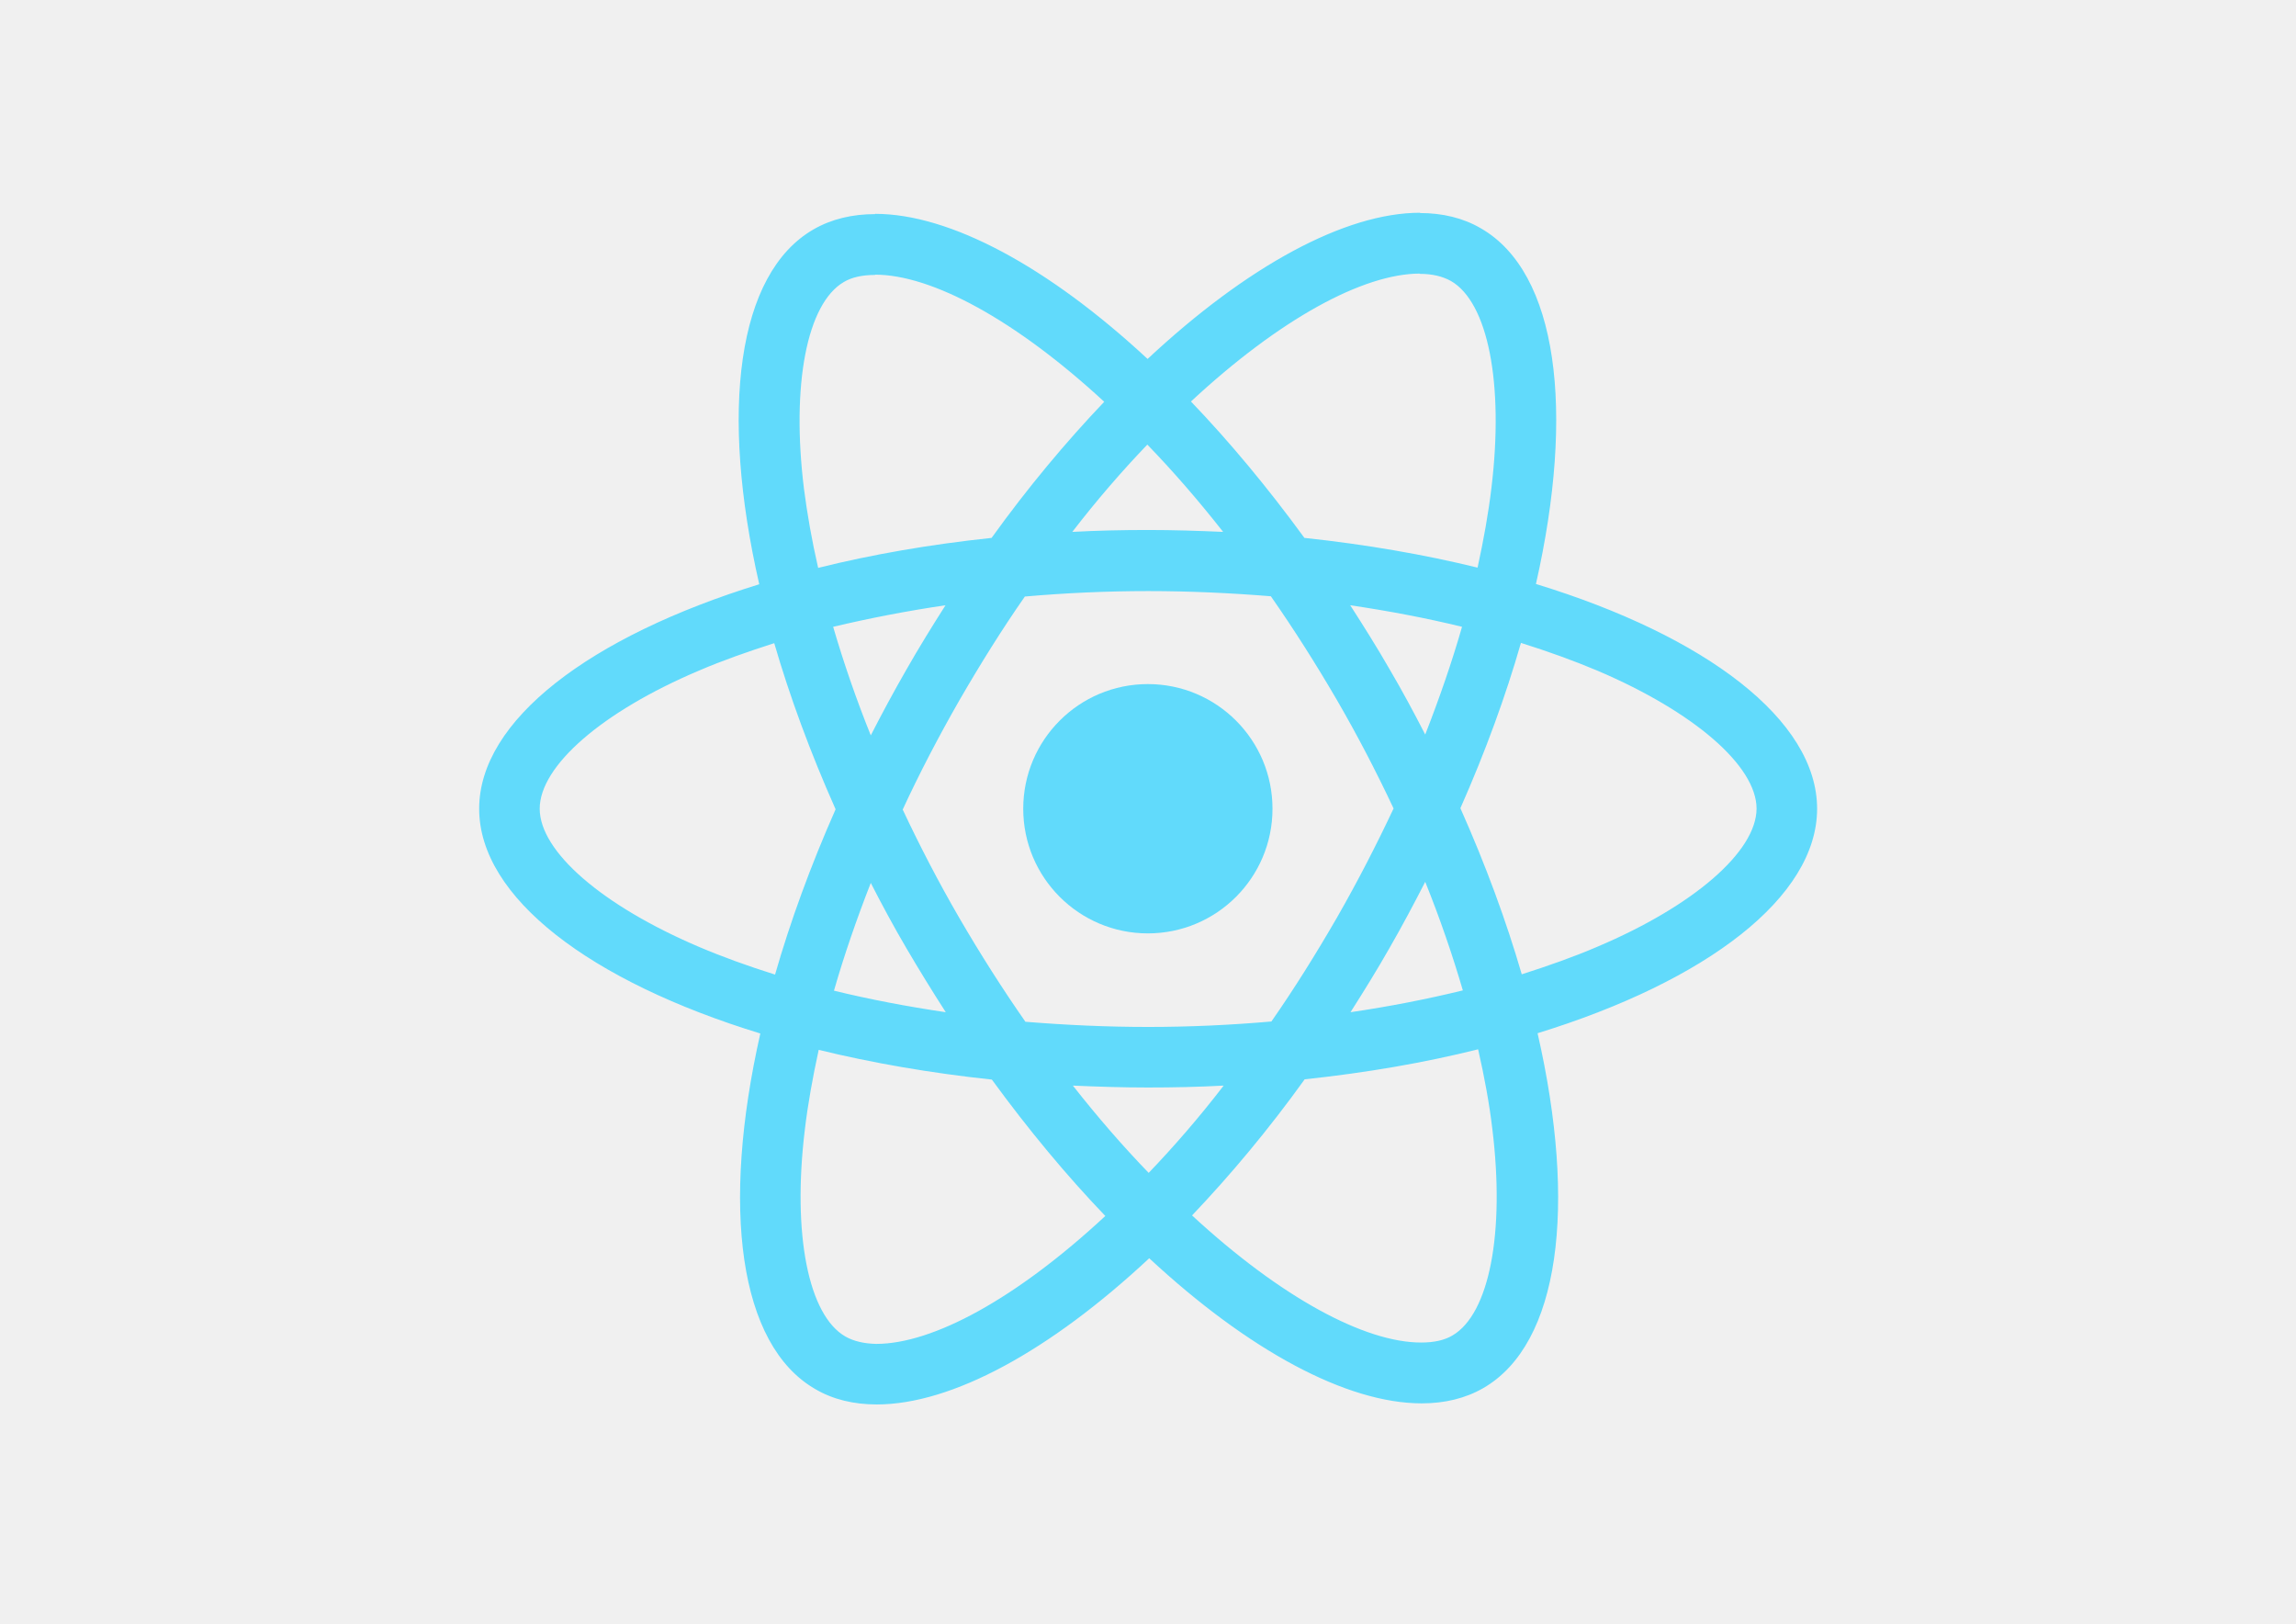
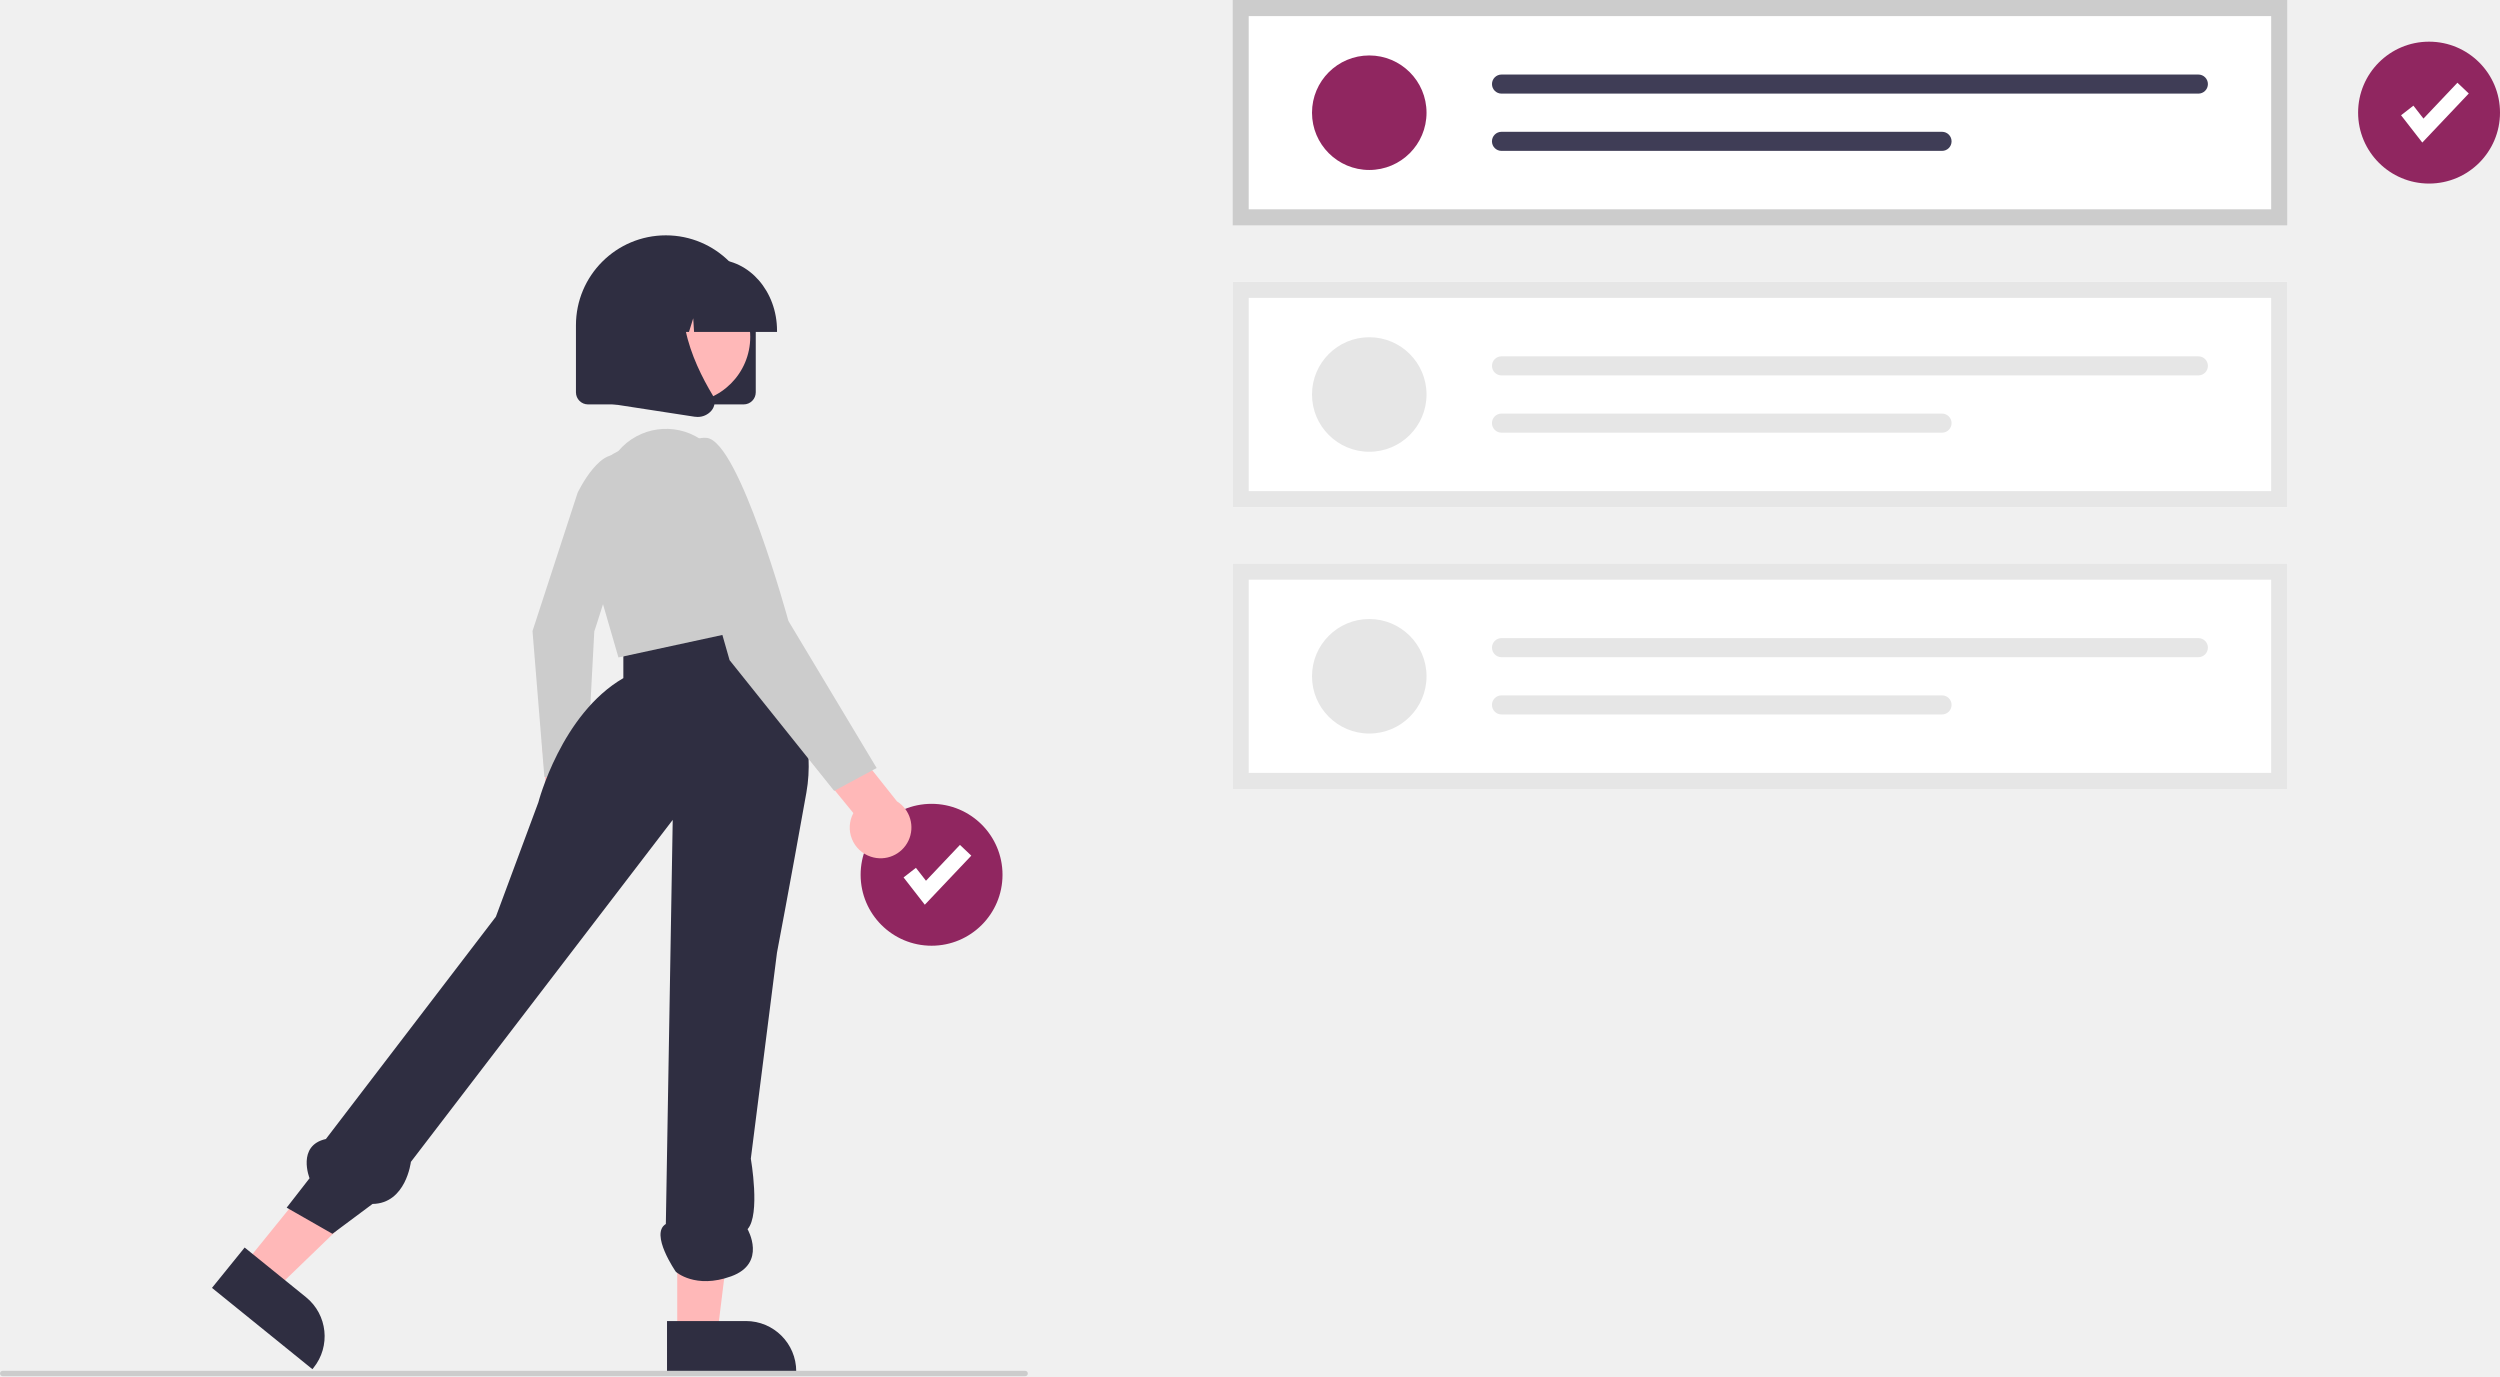
- <svg xmlns="http://www.w3.org/2000/svg" viewBox="0 0 841.9 595.3">
-   <g fill="#61DAFB">
-     <path d="M666.3 296.5c0-32.5-40.7-63.3-103.1-82.4 14.4-63.6 8-114.2-20.2-130.4-6.5-3.8-14.1-5.6-22.4-5.6v22.3c4.6 0 8.3.9 11.4 2.6 13.6 7.8 19.5 37.5 14.9 75.7-1.1 9.4-2.9 19.3-5.1 29.4-19.6-4.8-41-8.5-63.5-10.9-13.5-18.5-27.5-35.3-41.6-50 32.6-30.3 63.2-46.9 84-46.9V78c-27.5 0-63.5 19.6-99.9 53.6-36.4-33.8-72.4-53.2-99.9-53.2v22.3c20.7 0 51.4 16.5 84 46.6-14 14.7-28 31.4-41.3 49.9-22.6 2.4-44 6.1-63.6 11-2.3-10-4-19.7-5.2-29-4.7-38.2 1.1-67.9 14.6-75.8 3-1.8 6.9-2.6 11.5-2.6V78.5c-8.4 0-16 1.8-22.6 5.6-28.1 16.2-34.4 66.7-19.9 130.1-62.2 19.2-102.7 49.9-102.7 82.3 0 32.5 40.7 63.3 103.1 82.4-14.4 63.6-8 114.2 20.2 130.4 6.5 3.8 14.1 5.6 22.5 5.6 27.5 0 63.5-19.6 99.9-53.6 36.4 33.8 72.4 53.2 99.9 53.2 8.4 0 16-1.8 22.6-5.6 28.1-16.2 34.4-66.7 19.9-130.1 62-19.1 102.5-49.9 102.5-82.3zm-130.2-66.7c-3.7 12.9-8.3 26.2-13.5 39.5-4.1-8-8.4-16-13.1-24-4.6-8-9.5-15.8-14.4-23.4 14.2 2.1 27.9 4.7 41 7.9zm-45.8 106.5c-7.8 13.5-15.8 26.3-24.1 38.2-14.9 1.3-30 2-45.2 2-15.1 0-30.2-.7-45-1.9-8.3-11.9-16.4-24.6-24.2-38-7.6-13.1-14.5-26.4-20.8-39.8 6.2-13.4 13.2-26.8 20.7-39.9 7.8-13.5 15.8-26.3 24.1-38.2 14.9-1.3 30-2 45.2-2 15.1 0 30.2.7 45 1.9 8.3 11.9 16.4 24.6 24.2 38 7.6 13.1 14.5 26.4 20.8 39.8-6.3 13.4-13.2 26.8-20.7 39.9zm32.3-13c5.4 13.4 10 26.8 13.8 39.8-13.1 3.2-26.9 5.9-41.2 8 4.9-7.7 9.8-15.6 14.4-23.7 4.6-8 8.9-16.1 13-24.1zM421.2 430c-9.3-9.6-18.6-20.3-27.8-32 9 .4 18.2.7 27.5.7 9.4 0 18.7-.2 27.8-.7-9 11.7-18.3 22.4-27.5 32zm-74.4-58.9c-14.2-2.1-27.9-4.7-41-7.9 3.7-12.9 8.3-26.2 13.5-39.5 4.1 8 8.4 16 13.1 24 4.7 8 9.5 15.8 14.4 23.4zM420.7 163c9.3 9.6 18.6 20.3 27.8 32-9-.4-18.2-.7-27.5-.7-9.4 0-18.7.2-27.8.7 9-11.7 18.3-22.4 27.5-32zm-74 58.9c-4.9 7.7-9.8 15.6-14.4 23.7-4.6 8-8.9 16-13 24-5.4-13.4-10-26.8-13.8-39.8 13.1-3.1 26.9-5.8 41.2-7.9zm-90.5 125.2c-35.4-15.1-58.3-34.9-58.3-50.6 0-15.7 22.9-35.6 58.3-50.6 8.6-3.7 18-7 27.7-10.1 5.7 19.6 13.2 40 22.5 60.9-9.2 20.8-16.6 41.1-22.2 60.6-9.9-3.1-19.3-6.5-28-10.2zM310 490c-13.6-7.8-19.5-37.5-14.9-75.7 1.1-9.4 2.9-19.3 5.1-29.4 19.6 4.8 41 8.5 63.5 10.9 13.5 18.5 27.5 35.3 41.6 50-32.6 30.3-63.2 46.9-84 46.9-4.5-.1-8.3-1-11.3-2.7zm237.2-76.2c4.7 38.2-1.1 67.9-14.6 75.8-3 1.8-6.9 2.6-11.5 2.6-20.7 0-51.4-16.5-84-46.6 14-14.7 28-31.4 41.3-49.9 22.6-2.4 44-6.1 63.6-11 2.3 10.1 4.1 19.8 5.2 29.1zm38.5-66.7c-8.6 3.7-18 7-27.7 10.1-5.7-19.6-13.2-40-22.5-60.9 9.2-20.8 16.6-41.1 22.2-60.6 9.9 3.1 19.3 6.5 28.1 10.2 35.4 15.1 58.3 34.9 58.3 50.6-.1 15.7-23 35.6-58.4 50.6zM320.8 78.4z" />
-     <circle cx="420.9" cy="296.5" r="45.7" />
-     <path d="M520.5 78.1z" />
-   </g>
+ <svg xmlns="http://www.w3.org/2000/svg" id="a1a48bd0-b94d-454b-8aaf-a1478b85e7f7" data-name="Layer 1" width="931.563" height="512.801" viewBox="0 0 931.563 512.801">
+   <circle cx="347.127" cy="325.964" r="26.436" fill="#902660" />
+   <polygon points="344.607 337.123 336.695 326.95 341.296 323.371 345.043 328.188 357.699 314.827 361.932 318.837 344.607 337.123" fill="#fff" />
+   <path d="M986.018,278.199h-393v-84h393Z" transform="translate(-133.7185 -194.199)" fill="#fff" />
+   <circle cx="510.223" cy="42" r="21.338" fill="#902660" />
+   <path d="M693.224,221.973a3.556,3.556,0,0,0,0,7.113H952.883a3.556,3.556,0,0,0,0-7.113Z" transform="translate(-133.7185 -194.199)" fill="#3f3d56" />
+   <path d="M693.224,243.312a3.556,3.556,0,0,0-.015,7.113H857.368a3.556,3.556,0,1,0,0-7.113Z" transform="translate(-133.7185 -194.199)" fill="#3f3d56" />
+   <path d="M986.018,278.199h-393v-84h393Zm-387-6h381v-72h-381Z" transform="translate(-133.7185 -194.199)" fill="#ccc" />
+   <path d="M986.018,383.199h-393v-84h393Z" transform="translate(-133.7185 -194.199)" fill="#fff" />
+   <circle cx="510.223" cy="147" r="21.338" fill="#e6e6e6" />
+   <path d="M693.224,326.973a3.556,3.556,0,0,0,0,7.113H952.883a3.556,3.556,0,0,0,0-7.113Z" transform="translate(-133.7185 -194.199)" fill="#e6e6e6" />
+   <path d="M693.224,348.312a3.556,3.556,0,0,0-.015,7.113H857.368a3.556,3.556,0,1,0,0-7.113Z" transform="translate(-133.7185 -194.199)" fill="#e6e6e6" />
+   <path d="M986.018,383.199h-393v-84h393Zm-387-6h381v-72h-381Z" transform="translate(-133.7185 -194.199)" fill="#e6e6e6" />
+   <path d="M986.018,488.199h-393v-84h393Z" transform="translate(-133.7185 -194.199)" fill="#fff" />
+   <circle cx="510.223" cy="252" r="21.338" fill="#e6e6e6" />
+   <path d="M693.224,431.973a3.556,3.556,0,0,0,0,7.113H952.883a3.556,3.556,0,0,0,0-7.113Z" transform="translate(-133.7185 -194.199)" fill="#e6e6e6" />
+   <path d="M693.224,453.312a3.556,3.556,0,0,0-.015,7.113H857.368a3.556,3.556,0,1,0,0-7.113Z" transform="translate(-133.7185 -194.199)" fill="#e6e6e6" />
+   <path d="M986.018,488.199h-393v-84h393Zm-387-6h381v-72h-381Z" transform="translate(-133.7185 -194.199)" fill="#e6e6e6" />
+   <path d="M334.477,508.128a9.979,9.979,0,0,1,3.225-14.958L335.618,470.461l13.491-4.632,2.492,32.111a10.033,10.033,0,0,1-17.125,10.189Z" transform="translate(-133.7185 -194.199)" fill="#ffb8b8" />
+   <path d="M348.96,377.791s9.258-19.43,17.485-12.595-11.279,64.285-11.279,64.285l-2.967,55.771-15.635-1.563-4.421-54.336Z" transform="translate(-133.7185 -194.199)" fill="#ccc" />
+   <polygon points="91.056 471.047 102.662 480.442 144.423 440.146 127.294 426.28 91.056 471.047" fill="#ffb8b8" />
+   <path d="M224.881,659.06l22.857,18.502.001.001a18.742,18.742,0,0,1,2.774,26.357l-.383.473-37.424-30.294Z" transform="translate(-133.7185 -194.199)" fill="#2f2e41" />
+   <polygon points="252.357 497.127 267.289 497.127 274.393 439.53 252.354 439.531 252.357 497.127" fill="#ffb8b8" />
+   <path d="M382.266,686.451l29.407-.001h.001a18.742,18.742,0,0,1,18.741,18.74v.609l-48.148.002Z" transform="translate(-133.7185 -194.199)" fill="#2f2e41" />
+   <path d="M412.277,421.309s28.014,34.104,21.924,68.208-10.962,59.682-10.962,59.682l-9.744,76.734s3.654,20.898-1.218,26.283c0,0,7.308,12.693-6.09,17.565s-20.627-1.683-20.627-1.683-9.823-14.151-3.733-17.805l2.565-150.588L286.824,627.15s-1.793,15.503-14.295,15.668l-14.937,11.128-17.052-9.744,8.526-10.962s-4.872-12.18,6.09-14.616l63.336-82.824,15.834-42.63s8.526-32.886,31.668-46.284V432.631Z" transform="translate(-133.7185 -194.199)" fill="#2f2e41" />
+   <path d="M364.167,362.236l0,0a23.258,23.258,0,0,1,30.656-4.328l1.012.675,0,0A89.778,89.778,0,0,1,416.851,401.853l4.561,24.937L364.167,439.19l-13.42-46.284a26.149,26.149,0,0,1,13.42-30.67Z" transform="translate(-133.7185 -194.199)" fill="#ccc" />
+   <path d="M458.218,513.43a11.421,11.421,0,0,1-6.515-16.256l-16.514-20.21L445.023,463.933l22.92,28.869a11.483,11.483,0,0,1-9.725,20.628Z" transform="translate(-133.7185 -194.199)" fill="#ffb8b8" />
+   <path d="M388.526,380.506s-3.654-24.36,8.526-23.142,30.45,68.208,30.45,68.208L460.388,480.382l-15.834,8.526-38.976-48.72Z" transform="translate(-133.7185 -194.199)" fill="#ccc" />
+   <path d="M410.831,344.893h-58a4.505,4.505,0,0,1-4.5-4.5v-25a33.5,33.5,0,0,1,67,0v25A4.505,4.505,0,0,1,410.831,344.893Z" transform="translate(-133.7185 -194.199)" fill="#2f2e41" />
+   <circle cx="254.996" cy="125.551" r="24.561" fill="#ffb8b8" />
+   <path d="M423.256,317.893H392.346l-.317-5.092-1.585,5.092h-4.759l-.628-10.092-3.141,10.092h-9.209v-.5c0-14.612,10.361-26.5,23.096-26.5h4.358c12.735,0,23.096,11.888,23.096,26.5Z" transform="translate(-133.7185 -194.199)" fill="#2f2e41" />
+   <path d="M393.626,349.56a7.436,7.436,0,0,1-1.128-.087l-36.791-5.667V305.486a14.76,14.76,0,0,1,14.76-14.76h25.74l-1.003,1.021C381.253,305.95,391.763,328.98,399.269,341.444a4.912,4.912,0,0,1-.499,5.821A6.684,6.684,0,0,1,393.626,349.56Z" transform="translate(-133.7185 -194.199)" fill="#2f2e41" />
+   <circle cx="905.127" cy="41.964" r="26.436" fill="#902660" />
+   <polygon points="902.607 53.123 894.695 42.95 899.296 39.371 903.043 44.188 915.699 30.827 919.932 34.837 902.607 53.123" fill="#fff" />
+   <path d="M515.718,707h-381a1,1,0,1,1,0-2h381a1,1,0,0,1,0,2Z" transform="translate(-133.7185 -194.199)" fill="#ccc" />
</svg>
